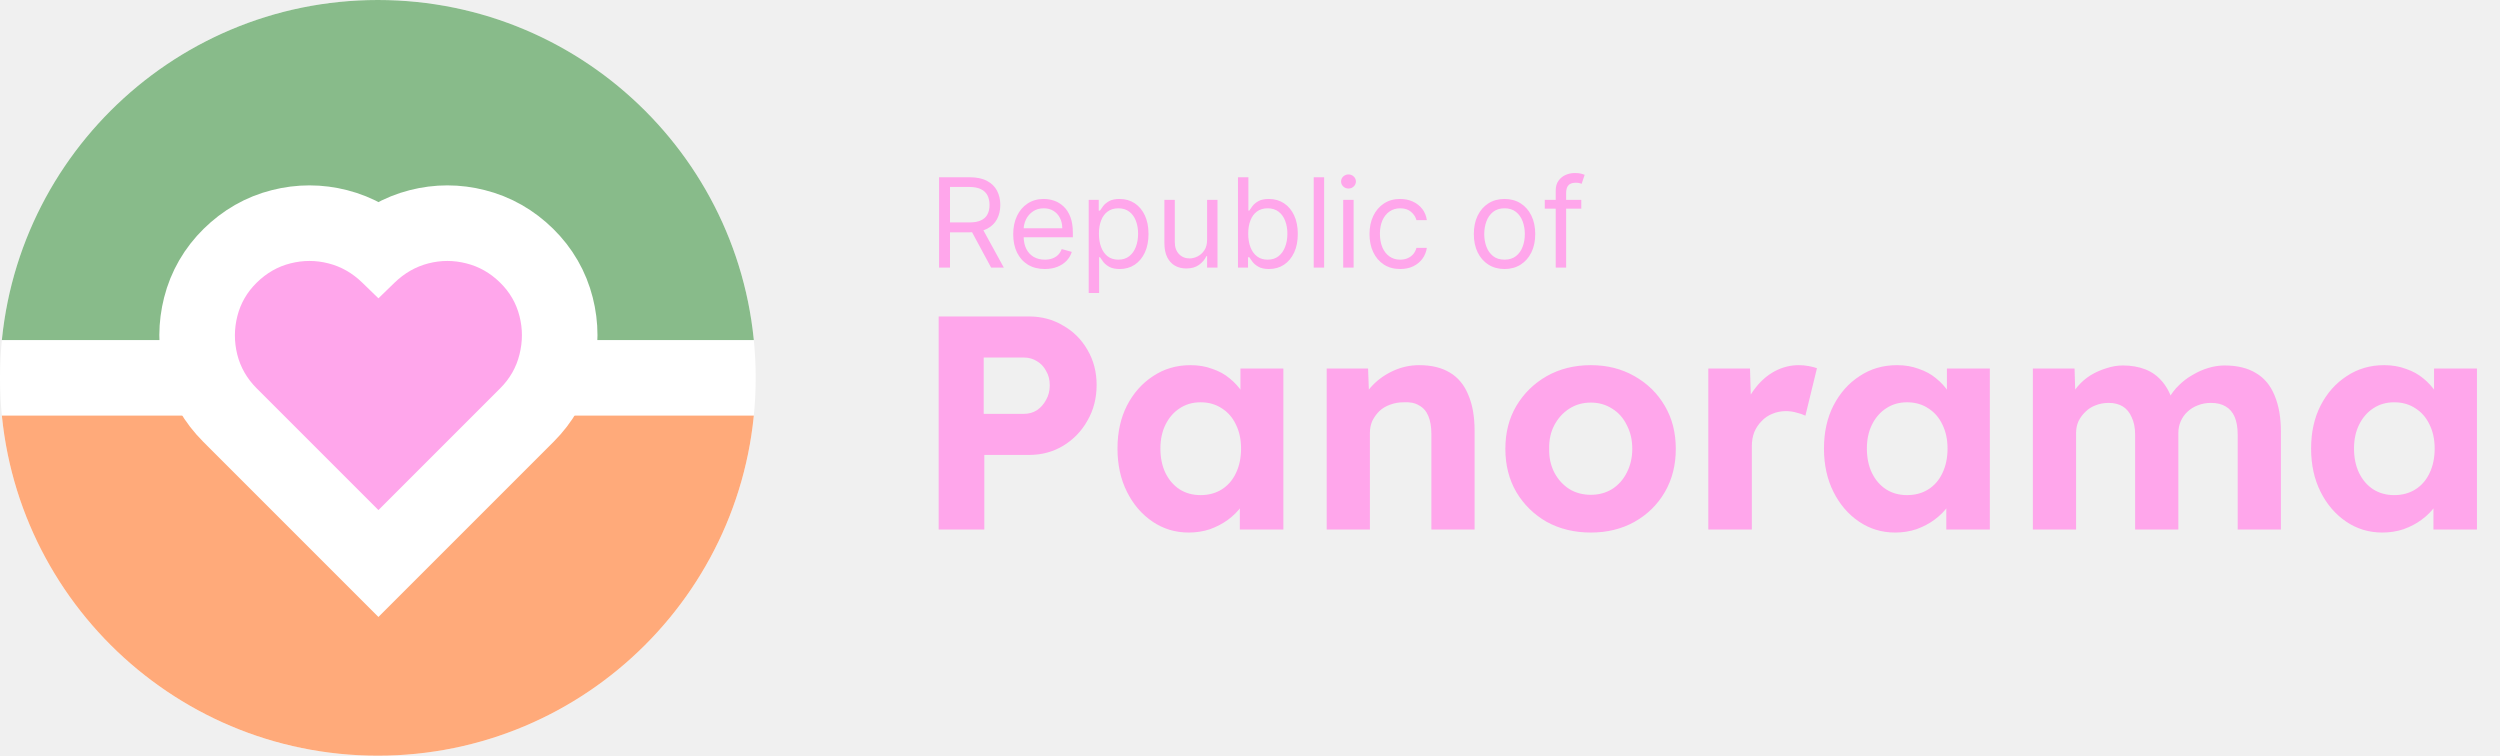
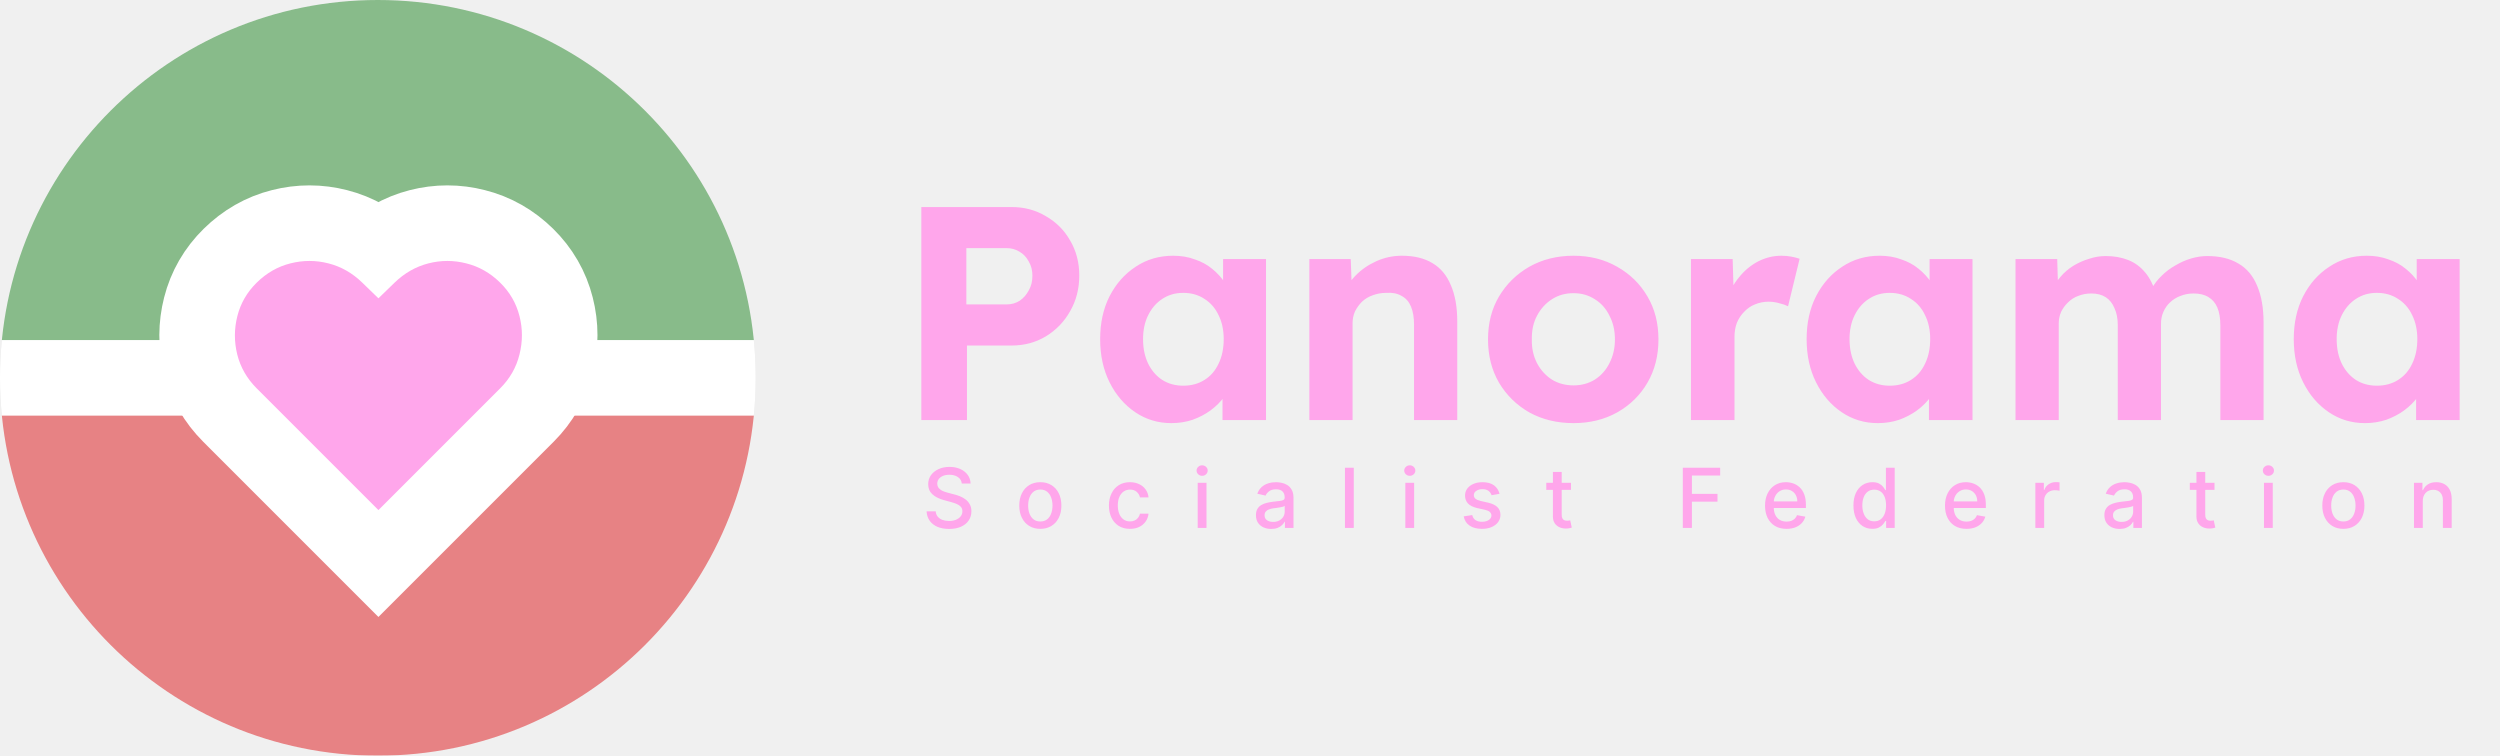
<svg xmlns="http://www.w3.org/2000/svg" width="483" height="146" viewBox="0 0 483 146" fill="none">
-   <g clip-path="url(#clip0_9_80)">
-     <rect width="146" height="146" rx="73" fill="white" />
-     <rect width="146" height="65.7" transform="matrix(1 0 0 -1 0 146)" fill="#FFAA7A" />
-     <rect width="146" height="65.7" transform="matrix(1 0 0 -1 0 65.7)" fill="#88BB8A" />
+   <mask id="mask0_1_2" style="mask-type:luminance" maskUnits="userSpaceOnUse" x="0" y="0" width="146" height="146">
+     <path d="M146 73C146 32.683 113.317 0 73 0C32.683 0 0 32.683 0 73C0 113.317 32.683 146 73 146C113.317 146 146 113.317 146 73Z" fill="white" />
+   </mask>
+   <g mask="url(#mask0_1_2)">
+     <path d="M146 73C146 32.683 113.317 0 73 0C32.683 0 0 32.683 0 73C0 113.317 32.683 146 73 146C113.317 146 146 113.317 146 73Z" fill="white" />
+     <path d="M146 146H0V80.3H146V146Z" fill="#E78284" />
+     <path d="M146 65.7H0V0H146V65.7Z" fill="#88BB8A" />
    <path d="M73.112 98.55L49.588 75.026C47.712 73.15 46.461 70.968 45.835 68.482C45.225 65.995 45.233 63.524 45.858 61.068C46.484 58.596 47.727 56.445 49.588 54.615C51.495 52.738 53.669 51.495 56.11 50.885C58.566 50.259 61.014 50.259 63.455 50.885C65.911 51.51 68.093 52.754 70 54.615L73.112 57.635L76.224 54.615C78.146 52.754 80.328 51.51 82.769 50.885C85.209 50.259 87.65 50.259 90.091 50.885C92.547 51.495 94.729 52.738 96.636 54.615C98.497 56.445 99.74 58.596 100.365 61.068C100.991 63.524 100.991 65.995 100.365 68.482C99.755 70.968 98.512 73.15 96.636 75.026L73.112 98.55Z" stroke="white" stroke-width="29.2" />
    <path d="M73.112 98.55L49.588 75.026C47.712 73.15 46.461 70.968 45.835 68.482C45.225 65.995 45.233 63.524 45.858 61.068C46.484 58.596 47.727 56.445 49.588 54.615C51.495 52.738 53.669 51.495 56.11 50.885C58.566 50.259 61.014 50.259 63.455 50.885C65.911 51.51 68.093 52.754 70 54.615L73.112 57.635L76.224 54.615C78.146 52.754 80.328 51.51 82.769 50.885C85.209 50.259 87.65 50.259 90.091 50.885C92.547 51.495 94.729 52.738 96.636 54.615C98.497 56.445 99.74 58.596 100.365 61.068C100.991 63.524 100.991 65.995 100.365 68.482C99.755 70.968 98.512 73.15 96.636 75.026L73.112 98.55Z" fill="#FFA6EB" />
  </g>
-   <path d="M181.428 51.7V34.245H187.325C188.689 34.245 189.808 34.478 190.683 34.944C191.558 35.404 192.206 36.038 192.627 36.845C193.047 37.652 193.257 38.569 193.257 39.598C193.257 40.626 193.047 41.538 192.627 42.334C192.206 43.129 191.561 43.754 190.692 44.209C189.823 44.657 188.712 44.882 187.36 44.882H182.587V42.973H187.291C188.223 42.973 188.973 42.836 189.541 42.564C190.115 42.291 190.53 41.904 190.786 41.404C191.047 40.899 191.178 40.297 191.178 39.598C191.178 38.899 191.047 38.288 190.786 37.765C190.524 37.243 190.107 36.839 189.533 36.555C188.959 36.265 188.2 36.12 187.257 36.12H183.541V51.7H181.428ZM189.644 43.859L193.939 51.7H191.485L187.257 43.859H189.644ZM201.855 51.973C200.593 51.973 199.505 51.694 198.59 51.138C197.681 50.575 196.98 49.791 196.485 48.785C195.997 47.774 195.752 46.598 195.752 45.257C195.752 43.916 195.997 42.734 196.485 41.711C196.98 40.683 197.667 39.882 198.548 39.308C199.434 38.728 200.468 38.439 201.65 38.439C202.332 38.439 203.005 38.552 203.67 38.779C204.335 39.007 204.94 39.376 205.485 39.888C206.031 40.393 206.465 41.064 206.789 41.899C207.113 42.734 207.275 43.763 207.275 44.984V45.836H197.184V44.098H205.23C205.23 43.359 205.082 42.7 204.786 42.12C204.497 41.541 204.082 41.084 203.542 40.748C203.008 40.413 202.377 40.245 201.65 40.245C200.849 40.245 200.156 40.444 199.57 40.842C198.991 41.234 198.545 41.745 198.232 42.376C197.92 43.007 197.764 43.683 197.764 44.404V45.564C197.764 46.552 197.934 47.39 198.275 48.078C198.622 48.76 199.102 49.279 199.715 49.638C200.329 49.99 201.042 50.166 201.855 50.166C202.383 50.166 202.86 50.092 203.286 49.944C203.718 49.791 204.09 49.564 204.403 49.263C204.715 48.956 204.957 48.575 205.127 48.12L207.07 48.666C206.866 49.325 206.522 49.904 206.039 50.404C205.556 50.899 204.96 51.285 204.249 51.564C203.539 51.836 202.741 51.973 201.855 51.973ZM210.335 56.609V38.609H212.278V40.689H212.516C212.664 40.461 212.869 40.172 213.13 39.819C213.397 39.461 213.778 39.143 214.272 38.865C214.772 38.581 215.448 38.439 216.301 38.439C217.403 38.439 218.374 38.714 219.215 39.265C220.056 39.816 220.713 40.598 221.184 41.609C221.656 42.62 221.891 43.814 221.891 45.189C221.891 46.575 221.656 47.777 221.184 48.794C220.713 49.805 220.059 50.589 219.224 51.146C218.389 51.697 217.426 51.973 216.335 51.973C215.494 51.973 214.82 51.834 214.315 51.555C213.809 51.271 213.42 50.95 213.147 50.592C212.874 50.228 212.664 49.927 212.516 49.689H212.346V56.609H210.335ZM212.312 45.154C212.312 46.143 212.457 47.015 212.747 47.771C213.036 48.521 213.46 49.109 214.016 49.535C214.573 49.956 215.255 50.166 216.062 50.166C216.903 50.166 217.605 49.944 218.167 49.501C218.735 49.052 219.161 48.45 219.445 47.694C219.735 46.933 219.88 46.086 219.88 45.154C219.88 44.234 219.738 43.404 219.454 42.666C219.176 41.922 218.752 41.334 218.184 40.902C217.622 40.464 216.914 40.245 216.062 40.245C215.244 40.245 214.556 40.453 213.999 40.868C213.443 41.277 213.022 41.85 212.738 42.589C212.454 43.322 212.312 44.177 212.312 45.154ZM233.21 46.348V38.609H235.221V51.7H233.21V49.484H233.073C232.766 50.149 232.289 50.714 231.641 51.18C230.994 51.64 230.176 51.87 229.187 51.87C228.369 51.87 227.641 51.691 227.005 51.334C226.369 50.97 225.869 50.424 225.505 49.697C225.141 48.964 224.96 48.041 224.96 46.927V38.609H226.971V46.791C226.971 47.745 227.238 48.507 227.772 49.075C228.312 49.643 228.999 49.927 229.835 49.927C230.335 49.927 230.843 49.799 231.36 49.544C231.883 49.288 232.32 48.896 232.673 48.368C233.031 47.839 233.21 47.166 233.21 46.348ZM239.178 51.7V34.245H241.189V40.689H241.36C241.507 40.461 241.712 40.172 241.973 39.819C242.24 39.461 242.621 39.143 243.115 38.865C243.615 38.581 244.291 38.439 245.144 38.439C246.246 38.439 247.217 38.714 248.058 39.265C248.899 39.816 249.556 40.598 250.027 41.609C250.499 42.62 250.735 43.814 250.735 45.189C250.735 46.575 250.499 47.777 250.027 48.794C249.556 49.805 248.902 50.589 248.067 51.146C247.232 51.697 246.269 51.973 245.178 51.973C244.337 51.973 243.663 51.834 243.158 51.555C242.652 51.271 242.263 50.95 241.99 50.592C241.717 50.228 241.507 49.927 241.36 49.689H241.121V51.7H239.178ZM241.155 45.154C241.155 46.143 241.3 47.015 241.59 47.771C241.879 48.521 242.303 49.109 242.86 49.535C243.416 49.956 244.098 50.166 244.905 50.166C245.746 50.166 246.448 49.944 247.01 49.501C247.578 49.052 248.004 48.45 248.288 47.694C248.578 46.933 248.723 46.086 248.723 45.154C248.723 44.234 248.581 43.404 248.297 42.666C248.019 41.922 247.595 41.334 247.027 40.902C246.465 40.464 245.757 40.245 244.905 40.245C244.087 40.245 243.399 40.453 242.842 40.868C242.286 41.277 241.865 41.85 241.581 42.589C241.297 43.322 241.155 44.177 241.155 45.154ZM255.823 34.245V51.7H253.811V34.245H255.823ZM259.507 51.7V38.609H261.518V51.7H259.507ZM260.529 36.427C260.137 36.427 259.799 36.294 259.515 36.027C259.237 35.76 259.097 35.439 259.097 35.064C259.097 34.689 259.237 34.368 259.515 34.1C259.799 33.834 260.137 33.7 260.529 33.7C260.921 33.7 261.257 33.834 261.535 34.1C261.819 34.368 261.961 34.689 261.961 35.064C261.961 35.439 261.819 35.76 261.535 36.027C261.257 36.294 260.921 36.427 260.529 36.427ZM270.52 51.973C269.293 51.973 268.236 51.683 267.35 51.103C266.463 50.524 265.781 49.725 265.304 48.709C264.827 47.691 264.588 46.529 264.588 45.223C264.588 43.893 264.833 42.72 265.321 41.703C265.815 40.68 266.503 39.882 267.384 39.308C268.27 38.728 269.304 38.439 270.486 38.439C271.406 38.439 272.236 38.609 272.975 38.95C273.713 39.291 274.318 39.768 274.79 40.382C275.262 40.995 275.554 41.711 275.668 42.529H273.656C273.503 41.933 273.162 41.404 272.634 40.944C272.111 40.478 271.406 40.245 270.52 40.245C269.736 40.245 269.048 40.45 268.458 40.859C267.872 41.263 267.415 41.834 267.085 42.572C266.762 43.305 266.6 44.166 266.6 45.154C266.6 46.166 266.759 47.047 267.077 47.797C267.401 48.547 267.855 49.129 268.44 49.544C269.031 49.959 269.725 50.166 270.52 50.166C271.043 50.166 271.517 50.075 271.943 49.893C272.369 49.711 272.73 49.45 273.026 49.109C273.321 48.768 273.531 48.359 273.656 47.882H275.668C275.554 48.654 275.273 49.35 274.824 49.97C274.381 50.584 273.793 51.072 273.06 51.436C272.333 51.794 271.486 51.973 270.52 51.973ZM290.676 51.973C289.494 51.973 288.458 51.691 287.565 51.129C286.679 50.566 285.986 49.779 285.486 48.768C284.992 47.757 284.744 46.575 284.744 45.223C284.744 43.859 284.992 42.669 285.486 41.652C285.986 40.635 286.679 39.845 287.565 39.282C288.458 38.72 289.494 38.439 290.676 38.439C291.858 38.439 292.892 38.72 293.779 39.282C294.671 39.845 295.364 40.635 295.858 41.652C296.358 42.669 296.608 43.859 296.608 45.223C296.608 46.575 296.358 47.757 295.858 48.768C295.364 49.779 294.671 50.566 293.779 51.129C292.892 51.691 291.858 51.973 290.676 51.973ZM290.676 50.166C291.574 50.166 292.313 49.936 292.892 49.475C293.472 49.015 293.901 48.41 294.179 47.66C294.458 46.91 294.597 46.098 294.597 45.223C294.597 44.348 294.458 43.532 294.179 42.777C293.901 42.021 293.472 41.41 292.892 40.944C292.313 40.478 291.574 40.245 290.676 40.245C289.779 40.245 289.04 40.478 288.46 40.944C287.881 41.41 287.452 42.021 287.173 42.777C286.895 43.532 286.756 44.348 286.756 45.223C286.756 46.098 286.895 46.91 287.173 47.66C287.452 48.41 287.881 49.015 288.46 49.475C289.04 49.936 289.779 50.166 290.676 50.166ZM305.508 38.609V40.314H298.451V38.609H305.508ZM300.565 51.7V36.802C300.565 36.052 300.741 35.427 301.093 34.927C301.445 34.427 301.903 34.052 302.465 33.802C303.028 33.552 303.622 33.427 304.247 33.427C304.741 33.427 305.144 33.467 305.457 33.547C305.769 33.626 306.002 33.7 306.156 33.768L305.576 35.507C305.474 35.473 305.332 35.43 305.15 35.379C304.974 35.328 304.741 35.302 304.451 35.302C303.786 35.302 303.306 35.47 303.011 35.805C302.721 36.14 302.576 36.632 302.576 37.279V51.7H300.565Z" fill="#FFA6EB" />
-   <path d="M181.351 102.3V61.14H198.814C201.245 61.14 203.44 61.728 205.4 62.904C207.399 64.041 208.967 65.609 210.104 67.608C211.28 69.607 211.868 71.861 211.868 74.37C211.868 76.918 211.28 79.211 210.104 81.249C208.967 83.288 207.399 84.915 205.4 86.13C203.44 87.306 201.245 87.894 198.814 87.894H190.171V102.3H181.351ZM190.053 79.956H197.815C198.756 79.956 199.598 79.721 200.343 79.25C201.088 78.741 201.676 78.074 202.107 77.251C202.578 76.428 202.813 75.487 202.813 74.429C202.813 73.37 202.578 72.449 202.107 71.665C201.676 70.842 201.088 70.215 200.343 69.784C199.598 69.313 198.756 69.078 197.815 69.078H190.053V79.956ZM229.658 102.888C227.071 102.888 224.739 102.182 222.661 100.771C220.583 99.36 218.937 97.439 217.722 95.009C216.507 92.578 215.899 89.795 215.899 86.659C215.899 83.523 216.507 80.76 217.722 78.368C218.976 75.938 220.662 74.037 222.779 72.665C224.895 71.254 227.306 70.548 230.011 70.548C231.54 70.548 232.931 70.783 234.186 71.254C235.479 71.685 236.597 72.292 237.537 73.076C238.517 73.86 239.341 74.762 240.007 75.781C240.673 76.8 241.144 77.898 241.418 79.074L239.654 78.78V71.195H247.945V102.3H239.537V94.832L241.418 94.656C241.105 95.754 240.595 96.792 239.889 97.772C239.184 98.752 238.302 99.634 237.243 100.418C236.224 101.163 235.068 101.771 233.774 102.241C232.481 102.672 231.109 102.888 229.658 102.888ZM231.951 95.656C233.519 95.656 234.891 95.283 236.067 94.538C237.243 93.793 238.145 92.755 238.772 91.422C239.439 90.05 239.772 88.462 239.772 86.659C239.772 84.895 239.439 83.347 238.772 82.014C238.145 80.681 237.243 79.642 236.067 78.897C234.891 78.114 233.519 77.722 231.951 77.722C230.423 77.722 229.07 78.114 227.894 78.897C226.757 79.642 225.856 80.681 225.189 82.014C224.523 83.347 224.19 84.895 224.19 86.659C224.19 88.462 224.523 90.05 225.189 91.422C225.856 92.755 226.757 93.793 227.894 94.538C229.07 95.283 230.423 95.656 231.951 95.656ZM256.316 102.3V71.195H264.313L264.548 77.545L262.902 78.251C263.333 76.84 264.097 75.566 265.195 74.429C266.332 73.253 267.684 72.312 269.252 71.606C270.82 70.901 272.467 70.548 274.191 70.548C276.543 70.548 278.503 71.018 280.071 71.959C281.679 72.9 282.874 74.331 283.658 76.251C284.481 78.133 284.893 80.466 284.893 83.249V102.3H276.543V83.895C276.543 82.484 276.347 81.308 275.955 80.368C275.563 79.427 274.956 78.741 274.133 78.309C273.349 77.839 272.369 77.643 271.193 77.722C270.252 77.722 269.37 77.878 268.547 78.192C267.763 78.466 267.077 78.878 266.489 79.427C265.94 79.975 265.489 80.603 265.136 81.308C264.823 82.014 264.666 82.778 264.666 83.602V102.3H260.55C259.648 102.3 258.845 102.3 258.139 102.3C257.433 102.3 256.826 102.3 256.316 102.3ZM307.359 102.888C304.184 102.888 301.342 102.202 298.833 100.83C296.363 99.419 294.403 97.498 292.953 95.067C291.542 92.637 290.836 89.854 290.836 86.718C290.836 83.582 291.542 80.818 292.953 78.427C294.403 75.997 296.363 74.076 298.833 72.665C301.342 71.254 304.184 70.548 307.359 70.548C310.495 70.548 313.298 71.254 315.767 72.665C318.276 74.076 320.236 75.997 321.647 78.427C323.058 80.818 323.764 83.582 323.764 86.718C323.764 89.854 323.058 92.637 321.647 95.067C320.236 97.498 318.276 99.419 315.767 100.83C313.298 102.202 310.495 102.888 307.359 102.888ZM307.359 95.597C308.888 95.597 310.26 95.224 311.475 94.48C312.69 93.695 313.631 92.637 314.297 91.304C315.003 89.932 315.356 88.403 315.356 86.718C315.356 84.993 315.003 83.464 314.297 82.132C313.631 80.76 312.69 79.701 311.475 78.956C310.26 78.172 308.888 77.78 307.359 77.78C305.791 77.78 304.399 78.172 303.184 78.956C301.969 79.74 301.008 80.799 300.303 82.132C299.597 83.464 299.264 84.993 299.303 86.718C299.264 88.403 299.597 89.932 300.303 91.304C301.008 92.637 301.969 93.695 303.184 94.48C304.399 95.224 305.791 95.597 307.359 95.597ZM330.046 102.3V71.195H338.101L338.395 81.191L336.984 79.133C337.455 77.525 338.219 76.075 339.277 74.781C340.336 73.449 341.571 72.41 342.982 71.665C344.432 70.92 345.941 70.548 347.509 70.548C348.176 70.548 348.823 70.607 349.45 70.724C350.077 70.842 350.606 70.979 351.037 71.136L348.803 80.309C348.333 80.073 347.764 79.877 347.098 79.721C346.431 79.525 345.745 79.427 345.04 79.427C344.099 79.427 343.217 79.603 342.394 79.956C341.61 80.269 340.924 80.74 340.336 81.367C339.748 81.955 339.277 82.661 338.925 83.484C338.611 84.307 338.454 85.209 338.454 86.189V102.3H330.046ZM366.15 102.888C363.563 102.888 361.23 102.182 359.153 100.771C357.075 99.36 355.429 97.439 354.214 95.009C352.998 92.578 352.391 89.795 352.391 86.659C352.391 83.523 352.998 80.76 354.214 78.368C355.468 75.938 357.154 74.037 359.27 72.665C361.387 71.254 363.798 70.548 366.503 70.548C368.032 70.548 369.423 70.783 370.678 71.254C371.971 71.685 373.088 72.292 374.029 73.076C375.009 73.86 375.832 74.762 376.499 75.781C377.165 76.8 377.636 77.898 377.91 79.074L376.146 78.78V71.195H384.437V102.3H376.028V94.832L377.91 94.656C377.596 95.754 377.087 96.792 376.381 97.772C375.676 98.752 374.794 99.634 373.735 100.418C372.716 101.163 371.56 101.771 370.266 102.241C368.972 102.672 367.6 102.888 366.15 102.888ZM368.443 95.656C370.011 95.656 371.383 95.283 372.559 94.538C373.735 93.793 374.637 92.755 375.264 91.422C375.93 90.05 376.264 88.462 376.264 86.659C376.264 84.895 375.93 83.347 375.264 82.014C374.637 80.681 373.735 79.642 372.559 78.897C371.383 78.114 370.011 77.722 368.443 77.722C366.914 77.722 365.562 78.114 364.386 78.897C363.249 79.642 362.348 80.681 361.681 82.014C361.015 83.347 360.682 84.895 360.682 86.659C360.682 88.462 361.015 90.05 361.681 91.422C362.348 92.755 363.249 93.793 364.386 94.538C365.562 95.283 366.914 95.656 368.443 95.656ZM392.749 102.3V71.195H400.805L400.981 77.133L399.746 77.369C400.178 76.35 400.746 75.428 401.452 74.605C402.157 73.782 402.98 73.076 403.921 72.488C404.901 71.9 405.92 71.45 406.979 71.136C408.037 70.783 409.096 70.607 410.154 70.607C411.761 70.607 413.212 70.862 414.505 71.371C415.799 71.881 416.896 72.684 417.798 73.782C418.7 74.84 419.405 76.251 419.915 78.016L418.621 77.898L419.033 76.957C419.542 76.016 420.189 75.174 420.973 74.429C421.757 73.645 422.639 72.978 423.619 72.43C424.599 71.841 425.618 71.391 426.677 71.077C427.735 70.763 428.774 70.607 429.793 70.607C432.224 70.607 434.242 71.097 435.85 72.077C437.457 73.017 438.652 74.448 439.436 76.369C440.26 78.29 440.671 80.642 440.671 83.425V102.3H432.322V84.013C432.322 82.602 432.126 81.445 431.734 80.544C431.342 79.642 430.773 78.976 430.028 78.545C429.284 78.074 428.323 77.839 427.147 77.839C426.246 77.839 425.403 77.996 424.619 78.309C423.874 78.584 423.208 78.996 422.62 79.544C422.071 80.054 421.64 80.662 421.326 81.367C421.012 82.073 420.856 82.857 420.856 83.719V102.3H412.506V83.954C412.506 82.661 412.29 81.563 411.859 80.662C411.467 79.721 410.899 79.015 410.154 78.545C409.409 78.074 408.488 77.839 407.39 77.839C406.489 77.839 405.646 77.996 404.862 78.309C404.117 78.584 403.47 78.996 402.922 79.544C402.373 80.054 401.922 80.662 401.569 81.367C401.256 82.073 401.099 82.837 401.099 83.66V102.3H392.749ZM460.264 102.888C457.677 102.888 455.345 102.182 453.267 100.771C451.19 99.36 449.543 97.439 448.328 95.009C447.113 92.578 446.505 89.795 446.505 86.659C446.505 83.523 447.113 80.76 448.328 78.368C449.582 75.938 451.268 74.037 453.385 72.665C455.502 71.254 457.912 70.548 460.617 70.548C462.146 70.548 463.538 70.783 464.792 71.254C466.086 71.685 467.203 72.292 468.144 73.076C469.124 73.86 469.947 74.762 470.613 75.781C471.28 76.8 471.75 77.898 472.024 79.074L470.26 78.78V71.195H478.551V102.3H470.143V94.832L472.024 94.656C471.711 95.754 471.201 96.792 470.496 97.772C469.79 98.752 468.908 99.634 467.85 100.418C466.83 101.163 465.674 101.771 464.38 102.241C463.087 102.672 461.715 102.888 460.264 102.888ZM462.558 95.656C464.126 95.656 465.498 95.283 466.674 94.538C467.85 93.793 468.751 92.755 469.378 91.422C470.045 90.05 470.378 88.462 470.378 86.659C470.378 84.895 470.045 83.347 469.378 82.014C468.751 80.681 467.85 79.642 466.674 78.897C465.498 78.114 464.126 77.722 462.558 77.722C461.029 77.722 459.676 78.114 458.5 78.897C457.364 79.642 456.462 80.681 455.796 82.014C455.129 83.347 454.796 84.895 454.796 86.659C454.796 88.462 455.129 90.05 455.796 91.422C456.462 92.755 457.364 93.793 458.5 94.538C459.676 95.283 461.029 95.656 462.558 95.656Z" fill="#FFA6EB" />
-   <defs>
-     <clipPath id="clip0_9_80">
-       <rect width="146" height="146" rx="73" fill="white" />
-     </clipPath>
-   </defs>
+   <path d="M178 81.16V40H195.463C197.894 40 200.089 40.588 202.049 41.764C204.048 42.901 205.616 44.469 206.753 46.468C207.929 48.467 208.517 50.721 208.517 53.23C208.517 55.778 207.929 58.071 206.753 60.11C205.616 62.148 204.048 63.775 202.049 64.99C200.089 66.166 197.894 66.754 195.463 66.754H186.82V81.16H178ZM186.702 58.816H194.464C195.405 58.816 196.247 58.581 196.992 58.11C197.737 57.601 198.325 56.934 198.756 56.111C199.227 55.288 199.462 54.347 199.462 53.289C199.462 52.23 199.227 51.309 198.756 50.525C198.325 49.702 197.737 49.075 196.992 48.644C196.247 48.173 195.405 47.938 194.464 47.938H186.702V58.816ZM226.307 81.748C223.72 81.748 221.388 81.042 219.31 79.631C217.232 78.22 215.586 76.299 214.371 73.869C213.156 71.438 212.548 68.655 212.548 65.519C212.548 62.383 213.156 59.62 214.371 57.228C215.625 54.798 217.311 52.897 219.428 51.525C221.544 50.114 223.955 49.408 226.66 49.408C228.189 49.408 229.58 49.643 230.835 50.114C232.128 50.545 233.246 51.152 234.186 51.936C235.166 52.72 235.99 53.622 236.656 54.641C237.322 55.66 237.793 56.758 238.067 57.934L236.303 57.64V50.055H244.594V81.16H236.186V73.692L238.067 73.516C237.754 74.614 237.244 75.652 236.538 76.632C235.833 77.612 234.951 78.494 233.892 79.278C232.873 80.023 231.717 80.631 230.423 81.101C229.13 81.532 227.758 81.748 226.307 81.748ZM228.6 74.516C230.168 74.516 231.54 74.143 232.716 73.398C233.892 72.654 234.794 71.615 235.421 70.282C236.088 68.91 236.421 67.322 236.421 65.519C236.421 63.755 236.088 62.207 235.421 60.874C234.794 59.541 233.892 58.502 232.716 57.758C231.54 56.974 230.168 56.582 228.6 56.582C227.072 56.582 225.719 56.974 224.543 57.758C223.406 58.502 222.505 59.541 221.838 60.874C221.172 62.207 220.839 63.755 220.839 65.519C220.839 67.322 221.172 68.91 221.838 70.282C222.505 71.615 223.406 72.654 224.543 73.398C225.719 74.143 227.072 74.516 228.6 74.516ZM252.965 81.16V50.055H260.962L261.197 56.405L259.551 57.111C259.982 55.7 260.746 54.426 261.844 53.289C262.981 52.113 264.333 51.172 265.901 50.466C267.469 49.761 269.116 49.408 270.84 49.408C273.192 49.408 275.152 49.878 276.72 50.819C278.328 51.76 279.523 53.191 280.307 55.112C281.13 56.993 281.542 59.326 281.542 62.109V81.16H273.192V62.756C273.192 61.344 272.996 60.168 272.604 59.228C272.212 58.287 271.605 57.601 270.782 57.17C269.998 56.699 269.018 56.503 267.842 56.582C266.901 56.582 266.019 56.738 265.196 57.052C264.412 57.326 263.726 57.738 263.138 58.287C262.589 58.836 262.138 59.463 261.785 60.168C261.472 60.874 261.315 61.638 261.315 62.462V81.16H257.199C256.297 81.16 255.494 81.16 254.788 81.16C254.082 81.16 253.475 81.16 252.965 81.16ZM304.008 81.748C300.833 81.748 297.991 81.062 295.482 79.69C293.012 78.279 291.052 76.358 289.602 73.928C288.191 71.497 287.485 68.714 287.485 65.578C287.485 62.442 288.191 59.678 289.602 57.287C291.052 54.857 293.012 52.936 295.482 51.525C297.991 50.114 300.833 49.408 304.008 49.408C307.144 49.408 309.947 50.114 312.416 51.525C314.925 52.936 316.885 54.857 318.296 57.287C319.707 59.678 320.413 62.442 320.413 65.578C320.413 68.714 319.707 71.497 318.296 73.928C316.885 76.358 314.925 78.279 312.416 79.69C309.947 81.062 307.144 81.748 304.008 81.748ZM304.008 74.457C305.537 74.457 306.909 74.084 308.124 73.34C309.339 72.556 310.28 71.497 310.946 70.164C311.652 68.792 312.005 67.264 312.005 65.578C312.005 63.853 311.652 62.324 310.946 60.992C310.28 59.62 309.339 58.561 308.124 57.816C306.909 57.032 305.537 56.64 304.008 56.64C302.44 56.64 301.048 57.032 299.833 57.816C298.618 58.6 297.657 59.659 296.952 60.992C296.246 62.324 295.913 63.853 295.952 65.578C295.913 67.264 296.246 68.792 296.952 70.164C297.657 71.497 298.618 72.556 299.833 73.34C301.048 74.084 302.44 74.457 304.008 74.457ZM326.695 81.16V50.055H334.75L335.044 60.051L333.633 57.993C334.104 56.386 334.868 54.935 335.926 53.642C336.985 52.309 338.22 51.27 339.631 50.525C341.081 49.78 342.59 49.408 344.158 49.408C344.825 49.408 345.472 49.467 346.099 49.584C346.726 49.702 347.255 49.839 347.686 49.996L345.452 59.169C344.982 58.934 344.413 58.738 343.747 58.581C343.08 58.385 342.394 58.287 341.689 58.287C340.748 58.287 339.866 58.463 339.043 58.816C338.259 59.13 337.573 59.6 336.985 60.227C336.397 60.815 335.926 61.521 335.574 62.344C335.26 63.167 335.103 64.069 335.103 65.049V81.16H326.695ZM362.799 81.748C360.212 81.748 357.879 81.042 355.802 79.631C353.724 78.22 352.078 76.299 350.863 73.869C349.647 71.438 349.04 68.655 349.04 65.519C349.04 62.383 349.647 59.62 350.863 57.228C352.117 54.798 353.803 52.897 355.919 51.525C358.036 50.114 360.447 49.408 363.152 49.408C364.681 49.408 366.072 49.643 367.327 50.114C368.62 50.545 369.737 51.152 370.678 51.936C371.658 52.72 372.481 53.622 373.148 54.641C373.814 55.66 374.285 56.758 374.559 57.934L372.795 57.64V50.055H381.086V81.16H372.677V73.692L374.559 73.516C374.245 74.614 373.736 75.652 373.03 76.632C372.325 77.612 371.443 78.494 370.384 79.278C369.365 80.023 368.209 80.631 366.915 81.101C365.621 81.532 364.249 81.748 362.799 81.748ZM365.092 74.516C366.66 74.516 368.032 74.143 369.208 73.398C370.384 72.654 371.286 71.615 371.913 70.282C372.579 68.91 372.913 67.322 372.913 65.519C372.913 63.755 372.579 62.207 371.913 60.874C371.286 59.541 370.384 58.502 369.208 57.758C368.032 56.974 366.66 56.582 365.092 56.582C363.563 56.582 362.211 56.974 361.035 57.758C359.898 58.502 358.997 59.541 358.33 60.874C357.664 62.207 357.331 63.755 357.331 65.519C357.331 67.322 357.664 68.91 358.33 70.282C358.997 71.615 359.898 72.654 361.035 73.398C362.211 74.143 363.563 74.516 365.092 74.516ZM389.398 81.16V50.055H397.454L397.63 55.994L396.395 56.229C396.827 55.21 397.395 54.288 398.101 53.465C398.806 52.642 399.629 51.936 400.57 51.348C401.55 50.76 402.569 50.31 403.628 49.996C404.686 49.643 405.745 49.467 406.803 49.467C408.41 49.467 409.861 49.722 411.154 50.231C412.448 50.741 413.545 51.544 414.447 52.642C415.349 53.7 416.054 55.112 416.564 56.876L415.27 56.758L415.682 55.817C416.191 54.876 416.838 54.034 417.622 53.289C418.406 52.505 419.288 51.838 420.268 51.29C421.248 50.702 422.267 50.251 423.326 49.937C424.384 49.624 425.423 49.467 426.442 49.467C428.873 49.467 430.891 49.957 432.499 50.937C434.106 51.878 435.301 53.308 436.085 55.229C436.909 57.15 437.32 59.502 437.32 62.285V81.16H428.971V62.873C428.971 61.462 428.775 60.306 428.383 59.404C427.991 58.502 427.422 57.836 426.677 57.405C425.933 56.934 424.972 56.699 423.796 56.699C422.895 56.699 422.052 56.856 421.268 57.17C420.523 57.444 419.857 57.856 419.269 58.404C418.72 58.914 418.289 59.522 417.975 60.227C417.661 60.933 417.505 61.717 417.505 62.579V81.16H409.155V62.814C409.155 61.521 408.939 60.423 408.508 59.522C408.116 58.581 407.548 57.875 406.803 57.405C406.058 56.934 405.137 56.699 404.039 56.699C403.138 56.699 402.295 56.856 401.511 57.17C400.766 57.444 400.119 57.856 399.571 58.404C399.022 58.914 398.571 59.522 398.218 60.227C397.905 60.933 397.748 61.697 397.748 62.52V81.16H389.398ZM456.913 81.748C454.326 81.748 451.994 81.042 449.916 79.631C447.839 78.22 446.192 76.299 444.977 73.869C443.762 71.438 443.154 68.655 443.154 65.519C443.154 62.383 443.762 59.62 444.977 57.228C446.231 54.798 447.917 52.897 450.034 51.525C452.151 50.114 454.561 49.408 457.266 49.408C458.795 49.408 460.187 49.643 461.441 50.114C462.735 50.545 463.852 51.152 464.793 51.936C465.773 52.72 466.596 53.622 467.262 54.641C467.929 55.66 468.399 56.758 468.673 57.934L466.909 57.64V50.055H475.2V81.16H466.792V73.692L468.673 73.516C468.36 74.614 467.85 75.652 467.145 76.632C466.439 77.612 465.557 78.494 464.499 79.278C463.479 80.023 462.323 80.631 461.029 81.101C459.736 81.532 458.364 81.748 456.913 81.748ZM459.207 74.516C460.775 74.516 462.147 74.143 463.323 73.398C464.499 72.654 465.4 71.615 466.027 70.282C466.694 68.91 467.027 67.322 467.027 65.519C467.027 63.755 466.694 62.207 466.027 60.874C465.4 59.541 464.499 58.502 463.323 57.758C462.147 56.974 460.775 56.582 459.207 56.582C457.678 56.582 456.325 56.974 455.149 57.758C454.013 58.502 453.111 59.541 452.445 60.874C451.778 62.207 451.445 63.755 451.445 65.519C451.445 67.322 451.778 68.91 452.445 70.282C453.111 71.615 454.013 72.654 455.149 73.398C456.325 74.143 457.678 74.516 459.207 74.516Z" fill="#FFA6EB" />
+   <path d="M185.821 93.421C185.761 92.883 185.511 92.466 185.071 92.171C184.632 91.871 184.079 91.722 183.412 91.722C182.935 91.722 182.522 91.797 182.174 91.949C181.825 92.097 181.554 92.301 181.361 92.562C181.172 92.82 181.077 93.114 181.077 93.443C181.077 93.72 181.141 93.958 181.27 94.159C181.403 94.36 181.575 94.528 181.787 94.665C182.003 94.797 182.234 94.909 182.48 95C182.727 95.087 182.963 95.159 183.191 95.216L184.327 95.511C184.698 95.602 185.079 95.725 185.469 95.881C185.859 96.036 186.221 96.24 186.554 96.494C186.888 96.748 187.156 97.062 187.361 97.438C187.569 97.812 187.674 98.261 187.674 98.784C187.674 99.443 187.503 100.028 187.162 100.54C186.825 101.051 186.335 101.455 185.691 101.75C185.05 102.045 184.276 102.193 183.367 102.193C182.496 102.193 181.742 102.055 181.105 101.778C180.469 101.502 179.971 101.11 179.611 100.602C179.251 100.091 179.052 99.485 179.014 98.784H180.776C180.81 99.204 180.946 99.555 181.185 99.835C181.427 100.112 181.736 100.318 182.111 100.455C182.49 100.587 182.905 100.653 183.355 100.653C183.852 100.653 184.293 100.576 184.679 100.42C185.069 100.261 185.376 100.042 185.6 99.761C185.823 99.477 185.935 99.146 185.935 98.767C185.935 98.422 185.836 98.14 185.639 97.921C185.446 97.701 185.183 97.519 184.85 97.375C184.52 97.231 184.147 97.104 183.73 96.994L182.355 96.619C181.424 96.365 180.685 95.992 180.139 95.5C179.598 95.008 179.327 94.356 179.327 93.546C179.327 92.875 179.509 92.29 179.872 91.79C180.236 91.29 180.728 90.901 181.35 90.625C181.971 90.345 182.672 90.204 183.452 90.204C184.24 90.204 184.935 90.343 185.537 90.619C186.143 90.896 186.621 91.276 186.969 91.761C187.317 92.242 187.499 92.796 187.514 93.421H185.821ZM200.991 102.176C200.173 102.176 199.459 101.989 198.849 101.614C198.239 101.239 197.766 100.714 197.429 100.04C197.092 99.365 196.923 98.578 196.923 97.676C196.923 96.771 197.092 95.979 197.429 95.301C197.766 94.623 198.239 94.097 198.849 93.722C199.459 93.347 200.173 93.159 200.991 93.159C201.809 93.159 202.524 93.347 203.133 93.722C203.743 94.097 204.217 94.623 204.554 95.301C204.891 95.979 205.059 96.771 205.059 97.676C205.059 98.578 204.891 99.365 204.554 100.04C204.217 100.714 203.743 101.239 203.133 101.614C202.524 101.989 201.809 102.176 200.991 102.176ZM200.997 100.75C201.527 100.75 201.967 100.61 202.315 100.33C202.664 100.049 202.921 99.676 203.088 99.21C203.258 98.744 203.344 98.231 203.344 97.671C203.344 97.114 203.258 96.602 203.088 96.136C202.921 95.667 202.664 95.29 202.315 95.006C201.967 94.722 201.527 94.579 200.997 94.579C200.463 94.579 200.02 94.722 199.667 95.006C199.319 95.29 199.059 95.667 198.889 96.136C198.722 96.602 198.639 97.114 198.639 97.671C198.639 98.231 198.722 98.744 198.889 99.21C199.059 99.676 199.319 100.049 199.667 100.33C200.02 100.61 200.463 100.75 200.997 100.75ZM218.312 102.176C217.467 102.176 216.74 101.985 216.13 101.602C215.524 101.216 215.058 100.684 214.732 100.006C214.407 99.328 214.244 98.551 214.244 97.676C214.244 96.79 214.41 96.008 214.744 95.329C215.077 94.648 215.547 94.115 216.153 93.733C216.759 93.35 217.473 93.159 218.295 93.159C218.958 93.159 219.549 93.282 220.068 93.528C220.587 93.771 221.005 94.112 221.323 94.551C221.645 94.99 221.837 95.504 221.897 96.091H220.244C220.153 95.682 219.945 95.329 219.619 95.034C219.297 94.739 218.865 94.591 218.323 94.591C217.85 94.591 217.435 94.716 217.079 94.966C216.727 95.212 216.452 95.564 216.255 96.023C216.058 96.477 215.96 97.015 215.96 97.636C215.96 98.273 216.056 98.822 216.249 99.284C216.443 99.746 216.715 100.104 217.068 100.358C217.424 100.612 217.842 100.739 218.323 100.739C218.645 100.739 218.937 100.68 219.198 100.562C219.463 100.441 219.685 100.269 219.863 100.045C220.045 99.822 220.172 99.553 220.244 99.239H221.897C221.837 99.803 221.653 100.307 221.346 100.75C221.039 101.193 220.628 101.542 220.113 101.795C219.602 102.049 219.001 102.176 218.312 102.176ZM231.394 102V93.273H233.093V102H231.394ZM232.252 91.926C231.956 91.926 231.703 91.828 231.491 91.631C231.282 91.43 231.178 91.191 231.178 90.915C231.178 90.635 231.282 90.396 231.491 90.199C231.703 89.998 231.956 89.898 232.252 89.898C232.547 89.898 232.799 89.998 233.008 90.199C233.22 90.396 233.326 90.635 233.326 90.915C233.326 91.191 233.22 91.43 233.008 91.631C232.799 91.828 232.547 91.926 232.252 91.926ZM245.598 102.193C245.045 102.193 244.545 102.091 244.098 101.886C243.651 101.678 243.297 101.377 243.036 100.983C242.778 100.589 242.649 100.106 242.649 99.534C242.649 99.042 242.744 98.636 242.933 98.318C243.123 98 243.378 97.748 243.7 97.562C244.022 97.377 244.382 97.237 244.78 97.142C245.178 97.047 245.583 96.975 245.996 96.926C246.519 96.865 246.943 96.816 247.269 96.778C247.594 96.737 247.831 96.671 247.979 96.579C248.126 96.489 248.2 96.341 248.2 96.136V96.097C248.2 95.6 248.06 95.216 247.78 94.943C247.503 94.671 247.091 94.534 246.541 94.534C245.969 94.534 245.519 94.661 245.189 94.915C244.863 95.165 244.638 95.443 244.513 95.75L242.916 95.386C243.106 94.856 243.382 94.428 243.746 94.102C244.113 93.773 244.536 93.534 245.013 93.386C245.49 93.235 245.992 93.159 246.519 93.159C246.867 93.159 247.236 93.201 247.626 93.284C248.02 93.364 248.388 93.511 248.729 93.727C249.073 93.943 249.356 94.252 249.575 94.653C249.795 95.051 249.905 95.568 249.905 96.204V102H248.246V100.807H248.178C248.068 101.027 247.903 101.242 247.683 101.455C247.464 101.667 247.181 101.843 246.837 101.983C246.492 102.123 246.079 102.193 245.598 102.193ZM245.967 100.83C246.437 100.83 246.839 100.737 247.172 100.551C247.509 100.366 247.765 100.123 247.939 99.824C248.117 99.521 248.206 99.197 248.206 98.852V97.727C248.145 97.788 248.028 97.845 247.854 97.898C247.683 97.947 247.488 97.99 247.269 98.028C247.049 98.062 246.835 98.095 246.626 98.125C246.418 98.151 246.244 98.174 246.104 98.193C245.774 98.235 245.473 98.305 245.2 98.403C244.931 98.502 244.716 98.644 244.553 98.829C244.394 99.011 244.314 99.254 244.314 99.557C244.314 99.977 244.469 100.295 244.78 100.511C245.091 100.723 245.486 100.83 245.967 100.83ZM261.547 90.364V102H259.848V90.364H261.547ZM271.512 102V93.273H273.211V102H271.512ZM272.37 91.926C272.075 91.926 271.821 91.828 271.609 91.631C271.4 91.43 271.296 91.191 271.296 90.915C271.296 90.635 271.4 90.396 271.609 90.199C271.821 89.998 272.075 89.898 272.37 89.898C272.665 89.898 272.917 89.998 273.126 90.199C273.338 90.396 273.444 90.635 273.444 90.915C273.444 91.191 273.338 91.43 273.126 91.631C272.917 91.828 272.665 91.926 272.37 91.926ZM289.716 95.403L288.176 95.676C288.112 95.479 288.01 95.292 287.87 95.114C287.733 94.936 287.548 94.79 287.313 94.676C287.078 94.562 286.784 94.506 286.432 94.506C285.951 94.506 285.55 94.614 285.228 94.829C284.906 95.042 284.745 95.316 284.745 95.653C284.745 95.945 284.853 96.18 285.068 96.358C285.284 96.536 285.633 96.682 286.114 96.796L287.5 97.114C288.303 97.299 288.902 97.585 289.296 97.972C289.69 98.358 289.887 98.86 289.887 99.477C289.887 100 289.735 100.466 289.432 100.875C289.133 101.28 288.714 101.598 288.176 101.83C287.642 102.061 287.023 102.176 286.318 102.176C285.341 102.176 284.544 101.968 283.926 101.551C283.309 101.131 282.93 100.534 282.79 99.761L284.432 99.511C284.534 99.939 284.745 100.263 285.063 100.483C285.381 100.699 285.796 100.807 286.307 100.807C286.864 100.807 287.309 100.691 287.642 100.46C287.976 100.225 288.142 99.939 288.142 99.602C288.142 99.329 288.04 99.1 287.836 98.915C287.635 98.729 287.326 98.589 286.909 98.494L285.432 98.171C284.618 97.985 284.015 97.689 283.625 97.284C283.239 96.879 283.046 96.365 283.046 95.744C283.046 95.229 283.19 94.778 283.478 94.392C283.765 94.006 284.163 93.704 284.671 93.489C285.178 93.269 285.76 93.159 286.415 93.159C287.358 93.159 288.101 93.364 288.642 93.773C289.184 94.178 289.542 94.722 289.716 95.403ZM303.508 93.273V94.636H298.741V93.273H303.508ZM300.02 91.182H301.719V99.438C301.719 99.767 301.768 100.015 301.866 100.182C301.965 100.345 302.092 100.456 302.247 100.517C302.406 100.574 302.578 100.602 302.764 100.602C302.9 100.602 303.02 100.593 303.122 100.574C303.224 100.555 303.304 100.54 303.361 100.528L303.668 101.932C303.569 101.97 303.429 102.008 303.247 102.045C303.065 102.087 302.838 102.11 302.565 102.114C302.118 102.121 301.702 102.042 301.315 101.875C300.929 101.708 300.616 101.451 300.378 101.102C300.139 100.754 300.02 100.316 300.02 99.79V91.182ZM325.118 102V90.364H332.334V91.875H326.874V95.421H331.817V96.926H326.874V102H325.118ZM345.158 102.176C344.298 102.176 343.557 101.992 342.936 101.625C342.319 101.254 341.842 100.733 341.504 100.062C341.171 99.388 341.004 98.599 341.004 97.693C341.004 96.799 341.171 96.011 341.504 95.329C341.842 94.648 342.311 94.115 342.913 93.733C343.52 93.35 344.228 93.159 345.038 93.159C345.531 93.159 346.008 93.24 346.47 93.403C346.932 93.566 347.347 93.822 347.715 94.171C348.082 94.519 348.372 94.972 348.584 95.528C348.796 96.081 348.902 96.754 348.902 97.546V98.148H341.965V96.875H347.237C347.237 96.428 347.146 96.032 346.965 95.688C346.783 95.339 346.527 95.064 346.198 94.864C345.872 94.663 345.489 94.562 345.05 94.562C344.573 94.562 344.156 94.68 343.8 94.915C343.448 95.146 343.175 95.449 342.982 95.824C342.792 96.195 342.698 96.599 342.698 97.034V98.028C342.698 98.612 342.8 99.108 343.004 99.517C343.213 99.926 343.502 100.239 343.874 100.455C344.245 100.667 344.679 100.773 345.175 100.773C345.497 100.773 345.79 100.727 346.056 100.636C346.321 100.542 346.55 100.402 346.743 100.216C346.936 100.03 347.084 99.801 347.186 99.528L348.794 99.818C348.665 100.292 348.434 100.706 348.101 101.062C347.771 101.415 347.357 101.689 346.857 101.886C346.36 102.08 345.794 102.176 345.158 102.176ZM361.734 102.17C361.03 102.17 360.401 101.991 359.848 101.631C359.298 101.267 358.867 100.75 358.552 100.08C358.242 99.405 358.086 98.597 358.086 97.653C358.086 96.71 358.244 95.903 358.558 95.233C358.876 94.562 359.312 94.049 359.865 93.693C360.418 93.337 361.045 93.159 361.745 93.159C362.287 93.159 362.723 93.25 363.052 93.432C363.386 93.61 363.643 93.818 363.825 94.057C364.011 94.296 364.155 94.506 364.257 94.688H364.359V90.364H366.058V102H364.399V100.642H364.257C364.155 100.828 364.007 101.04 363.814 101.278C363.624 101.517 363.363 101.725 363.03 101.903C362.696 102.081 362.264 102.17 361.734 102.17ZM362.109 100.722C362.598 100.722 363.011 100.593 363.348 100.335C363.689 100.074 363.946 99.712 364.12 99.25C364.298 98.788 364.388 98.25 364.388 97.636C364.388 97.03 364.3 96.5 364.126 96.046C363.952 95.591 363.696 95.237 363.359 94.983C363.022 94.729 362.605 94.602 362.109 94.602C361.598 94.602 361.172 94.735 360.831 95C360.49 95.265 360.232 95.627 360.058 96.085C359.888 96.544 359.802 97.061 359.802 97.636C359.802 98.22 359.889 98.744 360.064 99.21C360.238 99.676 360.495 100.045 360.836 100.318C361.181 100.587 361.605 100.722 362.109 100.722ZM379.924 102.176C379.064 102.176 378.324 101.992 377.702 101.625C377.085 101.254 376.608 100.733 376.271 100.062C375.937 99.388 375.771 98.599 375.771 97.693C375.771 96.799 375.937 96.011 376.271 95.329C376.608 94.648 377.077 94.115 377.68 93.733C378.286 93.35 378.994 93.159 379.805 93.159C380.297 93.159 380.774 93.24 381.237 93.403C381.699 93.566 382.113 93.822 382.481 94.171C382.848 94.519 383.138 94.972 383.35 95.528C383.562 96.081 383.668 96.754 383.668 97.546V98.148H376.731V96.875H382.004C382.004 96.428 381.913 96.032 381.731 95.688C381.549 95.339 381.293 95.064 380.964 94.864C380.638 94.663 380.255 94.562 379.816 94.562C379.339 94.562 378.922 94.68 378.566 94.915C378.214 95.146 377.941 95.449 377.748 95.824C377.559 96.195 377.464 96.599 377.464 97.034V98.028C377.464 98.612 377.566 99.108 377.771 99.517C377.979 99.926 378.269 100.239 378.64 100.455C379.011 100.667 379.445 100.773 379.941 100.773C380.263 100.773 380.557 100.727 380.822 100.636C381.087 100.542 381.316 100.402 381.509 100.216C381.702 100.03 381.85 99.801 381.952 99.528L383.56 99.818C383.432 100.292 383.201 100.706 382.867 101.062C382.538 101.415 382.123 101.689 381.623 101.886C381.127 102.08 380.56 102.176 379.924 102.176ZM393.233 102V93.273H394.875V94.659H394.966C395.125 94.189 395.406 93.82 395.807 93.551C396.212 93.278 396.671 93.142 397.182 93.142C397.288 93.142 397.413 93.146 397.557 93.153C397.705 93.161 397.82 93.171 397.904 93.182V94.807C397.836 94.788 397.714 94.767 397.54 94.744C397.366 94.718 397.192 94.704 397.017 94.704C396.616 94.704 396.258 94.79 395.944 94.96C395.633 95.127 395.387 95.36 395.205 95.659C395.023 95.954 394.932 96.292 394.932 96.671V102H393.233ZM409.516 102.193C408.963 102.193 408.463 102.091 408.016 101.886C407.569 101.678 407.214 101.377 406.953 100.983C406.695 100.589 406.567 100.106 406.567 99.534C406.567 99.042 406.661 98.636 406.851 98.318C407.04 98 407.296 97.748 407.618 97.562C407.94 97.377 408.3 97.237 408.697 97.142C409.095 97.047 409.5 96.975 409.913 96.926C410.436 96.865 410.86 96.816 411.186 96.778C411.512 96.737 411.749 96.671 411.896 96.579C412.044 96.489 412.118 96.341 412.118 96.136V96.097C412.118 95.6 411.978 95.216 411.697 94.943C411.421 94.671 411.008 94.534 410.459 94.534C409.887 94.534 409.436 94.661 409.106 94.915C408.781 95.165 408.555 95.443 408.43 95.75L406.834 95.386C407.023 94.856 407.3 94.428 407.663 94.102C408.031 93.773 408.453 93.534 408.93 93.386C409.408 93.235 409.91 93.159 410.436 93.159C410.785 93.159 411.154 93.201 411.544 93.284C411.938 93.364 412.305 93.511 412.646 93.727C412.991 93.943 413.273 94.252 413.493 94.653C413.713 95.051 413.822 95.568 413.822 96.204V102H412.163V100.807H412.095C411.985 101.027 411.82 101.242 411.601 101.455C411.381 101.667 411.099 101.843 410.754 101.983C410.41 102.123 409.997 102.193 409.516 102.193ZM409.885 100.83C410.355 100.83 410.756 100.737 411.089 100.551C411.427 100.366 411.682 100.123 411.856 99.824C412.035 99.521 412.124 99.197 412.124 98.852V97.727C412.063 97.788 411.945 97.845 411.771 97.898C411.601 97.947 411.406 97.99 411.186 98.028C410.966 98.062 410.752 98.095 410.544 98.125C410.336 98.151 410.161 98.174 410.021 98.193C409.692 98.235 409.391 98.305 409.118 98.403C408.849 98.502 408.633 98.644 408.47 98.829C408.311 99.011 408.231 99.254 408.231 99.557C408.231 99.977 408.387 100.295 408.697 100.511C409.008 100.723 409.404 100.83 409.885 100.83ZM427.839 93.273V94.636H423.072V93.273H427.839ZM424.35 91.182H426.049V99.438C426.049 99.767 426.099 100.015 426.197 100.182C426.295 100.345 426.422 100.456 426.578 100.517C426.737 100.574 426.909 100.602 427.095 100.602C427.231 100.602 427.35 100.593 427.453 100.574C427.555 100.555 427.635 100.54 427.691 100.528L427.998 101.932C427.9 101.97 427.76 102.008 427.578 102.045C427.396 102.087 427.169 102.11 426.896 102.114C426.449 102.121 426.032 102.042 425.646 101.875C425.26 101.708 424.947 101.451 424.708 101.102C424.47 100.754 424.35 100.316 424.35 99.79V91.182ZM437.398 102V93.273H439.097V102H437.398ZM438.256 91.926C437.961 91.926 437.707 91.828 437.495 91.631C437.287 91.43 437.182 91.191 437.182 90.915C437.182 90.635 437.287 90.396 437.495 90.199C437.707 89.998 437.961 89.898 438.256 89.898C438.552 89.898 438.804 89.998 439.012 90.199C439.224 90.396 439.33 90.635 439.33 90.915C439.33 91.191 439.224 91.43 439.012 91.631C438.804 91.828 438.552 91.926 438.256 91.926ZM452.739 102.176C451.921 102.176 451.207 101.989 450.597 101.614C449.987 101.239 449.513 100.714 449.176 100.04C448.839 99.365 448.671 98.578 448.671 97.676C448.671 96.771 448.839 95.979 449.176 95.301C449.513 94.623 449.987 94.097 450.597 93.722C451.207 93.347 451.921 93.159 452.739 93.159C453.557 93.159 454.271 93.347 454.881 93.722C455.491 94.097 455.964 94.623 456.301 95.301C456.638 95.979 456.807 96.771 456.807 97.676C456.807 98.578 456.638 99.365 456.301 100.04C455.964 100.714 455.491 101.239 454.881 101.614C454.271 101.989 453.557 102.176 452.739 102.176ZM452.744 100.75C453.275 100.75 453.714 100.61 454.063 100.33C454.411 100.049 454.669 99.676 454.835 99.21C455.006 98.744 455.091 98.231 455.091 97.671C455.091 97.114 455.006 96.602 454.835 96.136C454.669 95.667 454.411 95.29 454.063 95.006C453.714 94.722 453.275 94.579 452.744 94.579C452.21 94.579 451.767 94.722 451.415 95.006C451.066 95.29 450.807 95.667 450.637 96.136C450.47 96.602 450.387 97.114 450.387 97.671C450.387 98.231 450.47 98.744 450.637 99.21C450.807 99.676 451.066 100.049 451.415 100.33C451.767 100.61 452.21 100.75 452.744 100.75ZM468.082 96.818V102H466.383V93.273H468.014V94.693H468.122C468.323 94.231 468.637 93.86 469.065 93.579C469.497 93.299 470.04 93.159 470.696 93.159C471.29 93.159 471.811 93.284 472.258 93.534C472.705 93.78 473.052 94.148 473.298 94.636C473.544 95.125 473.667 95.729 473.667 96.449V102H471.969V96.653C471.969 96.021 471.804 95.526 471.474 95.171C471.145 94.811 470.692 94.631 470.116 94.631C469.722 94.631 469.372 94.716 469.065 94.886C468.762 95.057 468.522 95.307 468.344 95.636C468.169 95.962 468.082 96.356 468.082 96.818Z" fill="#FFA6EB" />
</svg>
